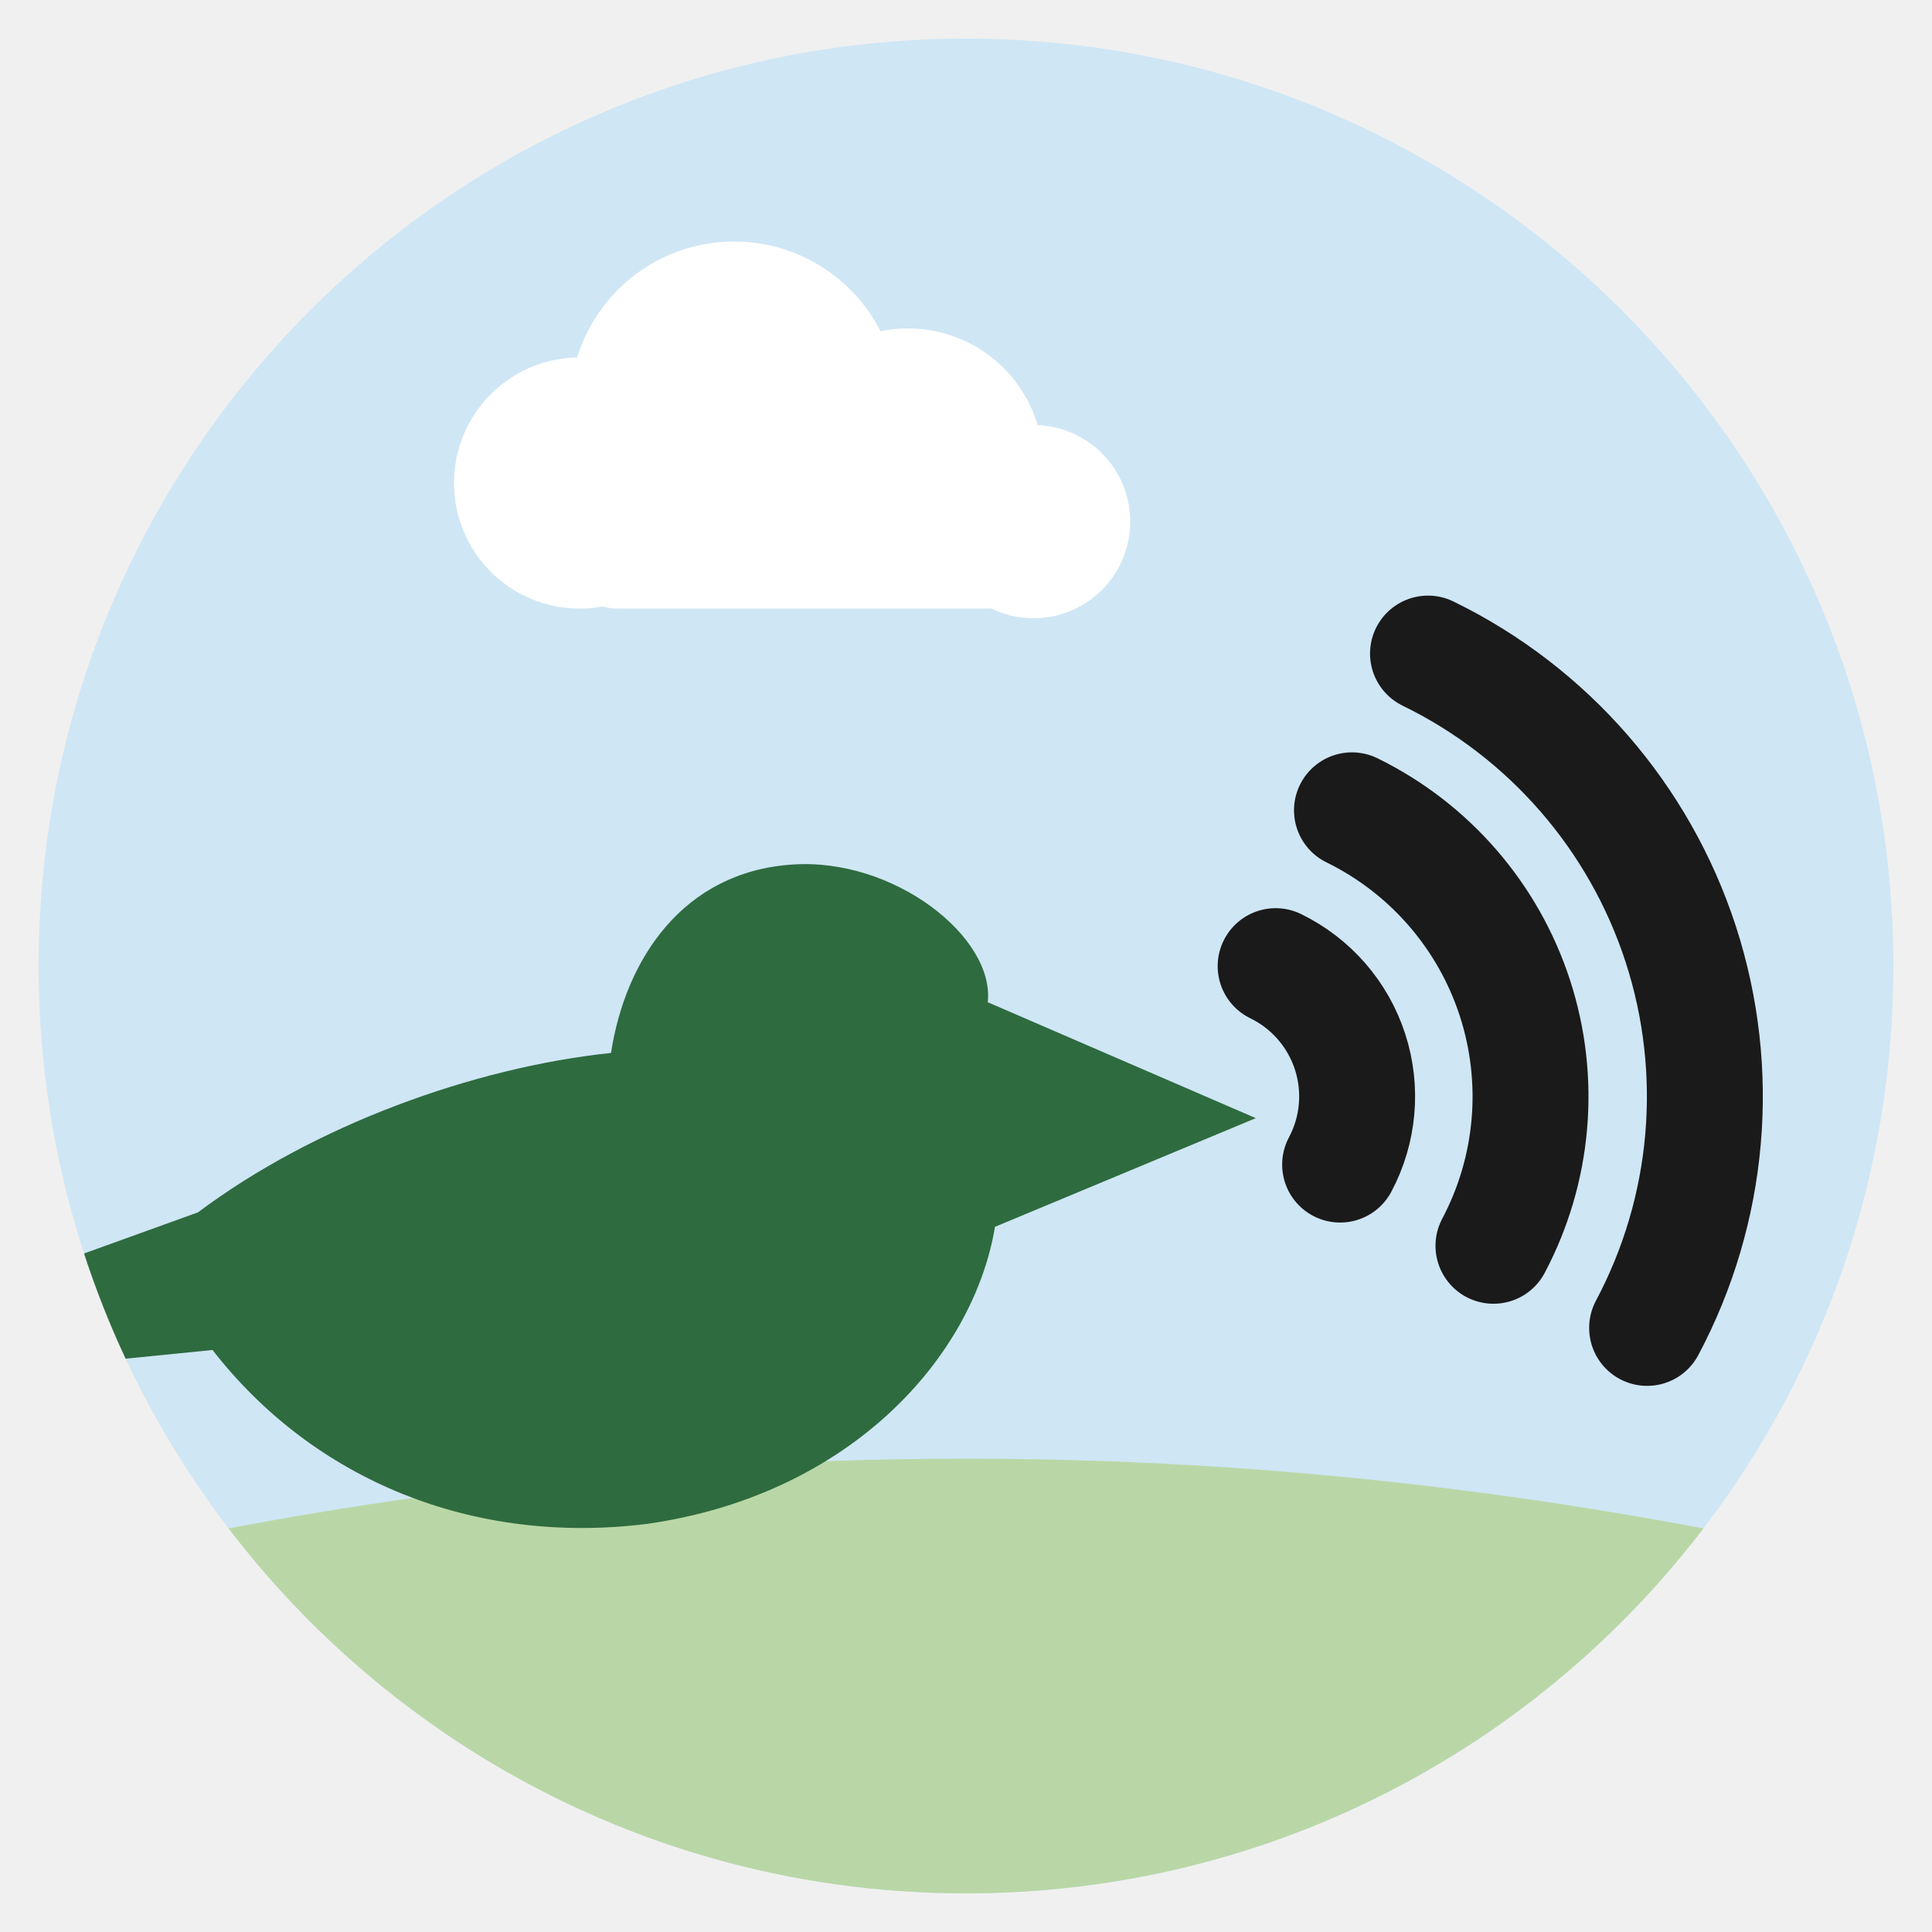
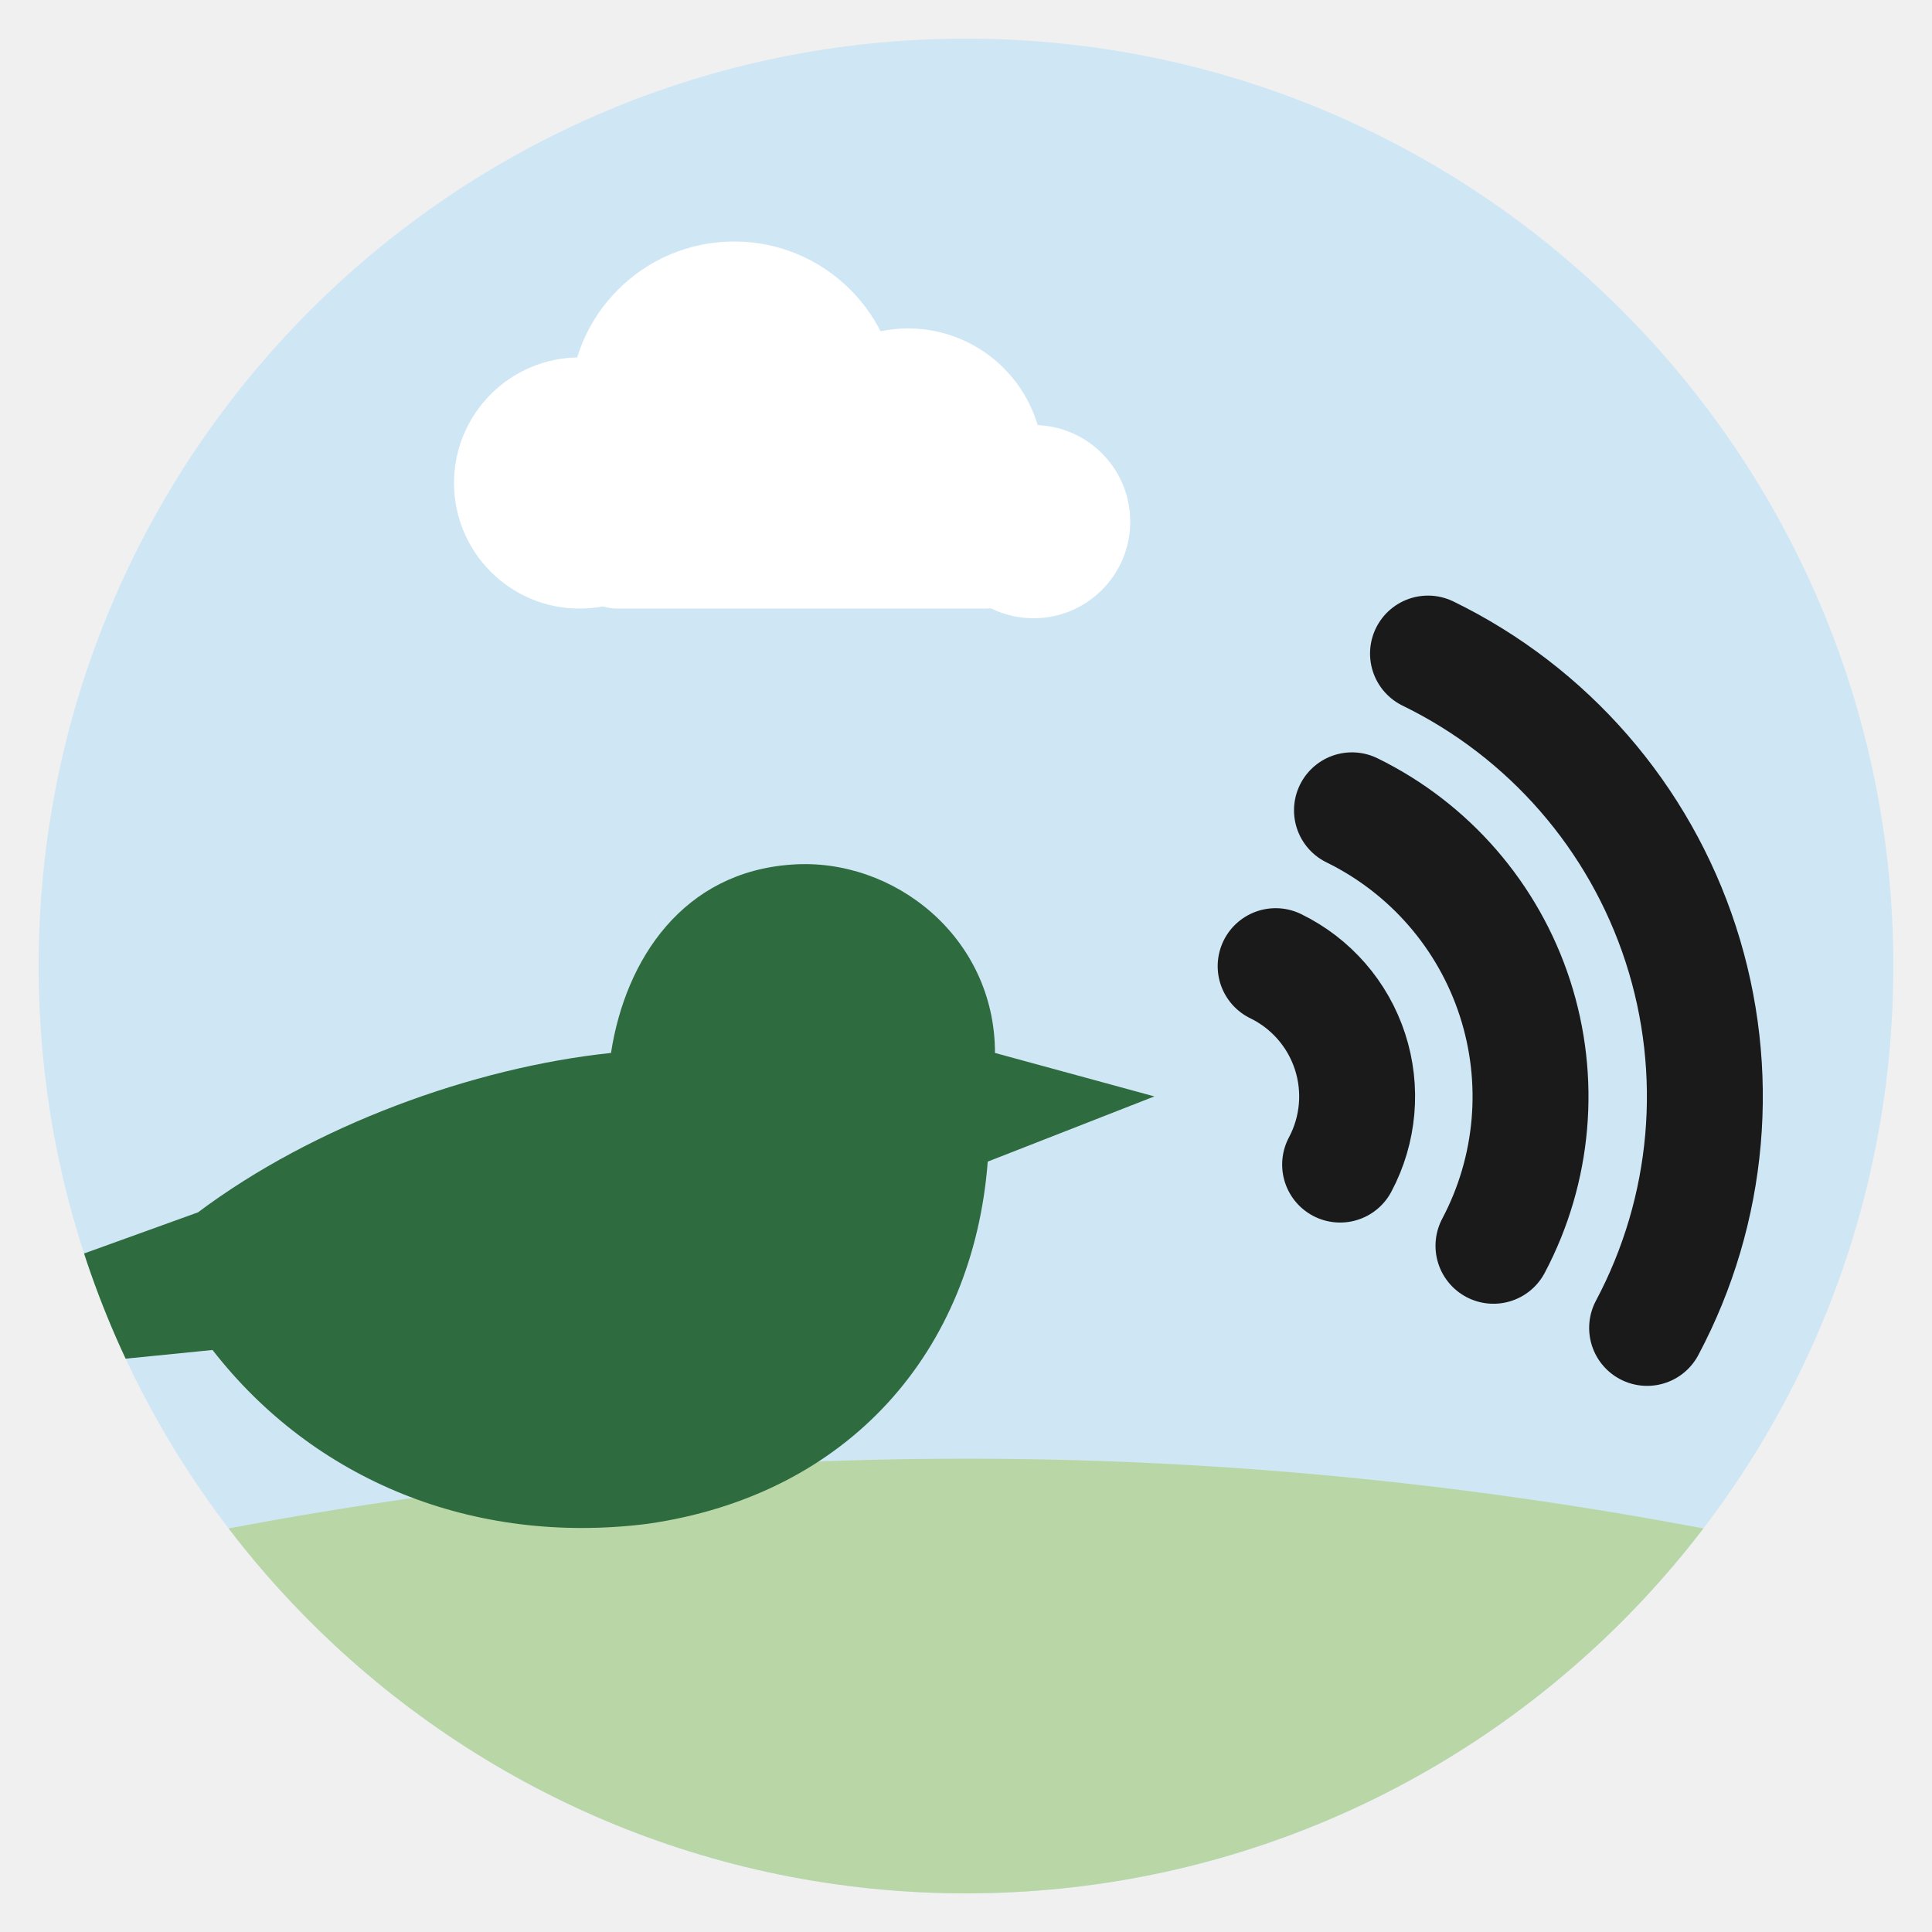
<svg xmlns="http://www.w3.org/2000/svg" viewBox="0 0 200 200">
  <defs>
    <clipPath id="c">
      <circle cx="100" cy="100" r="96" />
    </clipPath>
  </defs>
  <g clip-path="url(#c)">
    <circle cx="100" cy="100" r="96" fill="#CFE6F5" />
    <path d="M-10 166 Q100 136 210 166 L210 210 L-10 210 Z" fill="#B9D7A6" />
    <circle cx="60.0" cy="50.0" r="13.0" fill="#FFFFFF" />
    <circle cx="76.0" cy="42.0" r="17.0" fill="#FFFFFF" />
    <circle cx="94.0" cy="48.0" r="14.0" fill="#FFFFFF" />
    <circle cx="107.0" cy="54.0" r="10.0" fill="#FFFFFF" />
    <rect x="58.0" y="50.0" width="50.0" height="13.0" rx="6.0" fill="#FFFFFF" />
    <g transform="translate(58 124) scale(1.5) translate(-50 -45)">
-       <path d="M98 39.5 L79.5 31.5 C80 27 73 21.5 66 22 C58.5 22.5 54.5 28.5 53.5 35 C44 36 33 40 25 46 L7 52.5 L11 57 L26 55.5 C33 64.5 44 69 56 67.5 C70 65.5 78.5 56 80 47 Z" fill="#2E6B3F" />
+       <path d="M91 38 L80 35 C80 27 73 21.5 66 22 C58.5 22.5 54.5 28.5 53.5 35 C44 36 33 40 25 46 L7 52.5 L11 57 L26 55.5 C33 64.5 44 69 56 67.5 C70 65.5 78.5 55.5 79.5 42.5 Z" fill="#2E6B3F" />
    </g>
    <g transform="rotate(-18 125.5 113.5)">
      <path d="M135.9 102.7 A15 15 0 0 1 135.9 124.3" stroke="#1A1A1A" stroke-width="12" fill="none" stroke-linecap="round" />
      <path d="M148.4 89.8 A33 33 0 0 1 148.4 137.2" stroke="#1A1A1A" stroke-width="12" fill="none" stroke-linecap="round" />
      <path d="M160.9 76.8 A51 51 0 0 1 160.9 150.2" stroke="#1A1A1A" stroke-width="12" fill="none" stroke-linecap="round" />
    </g>
  </g>
</svg>
